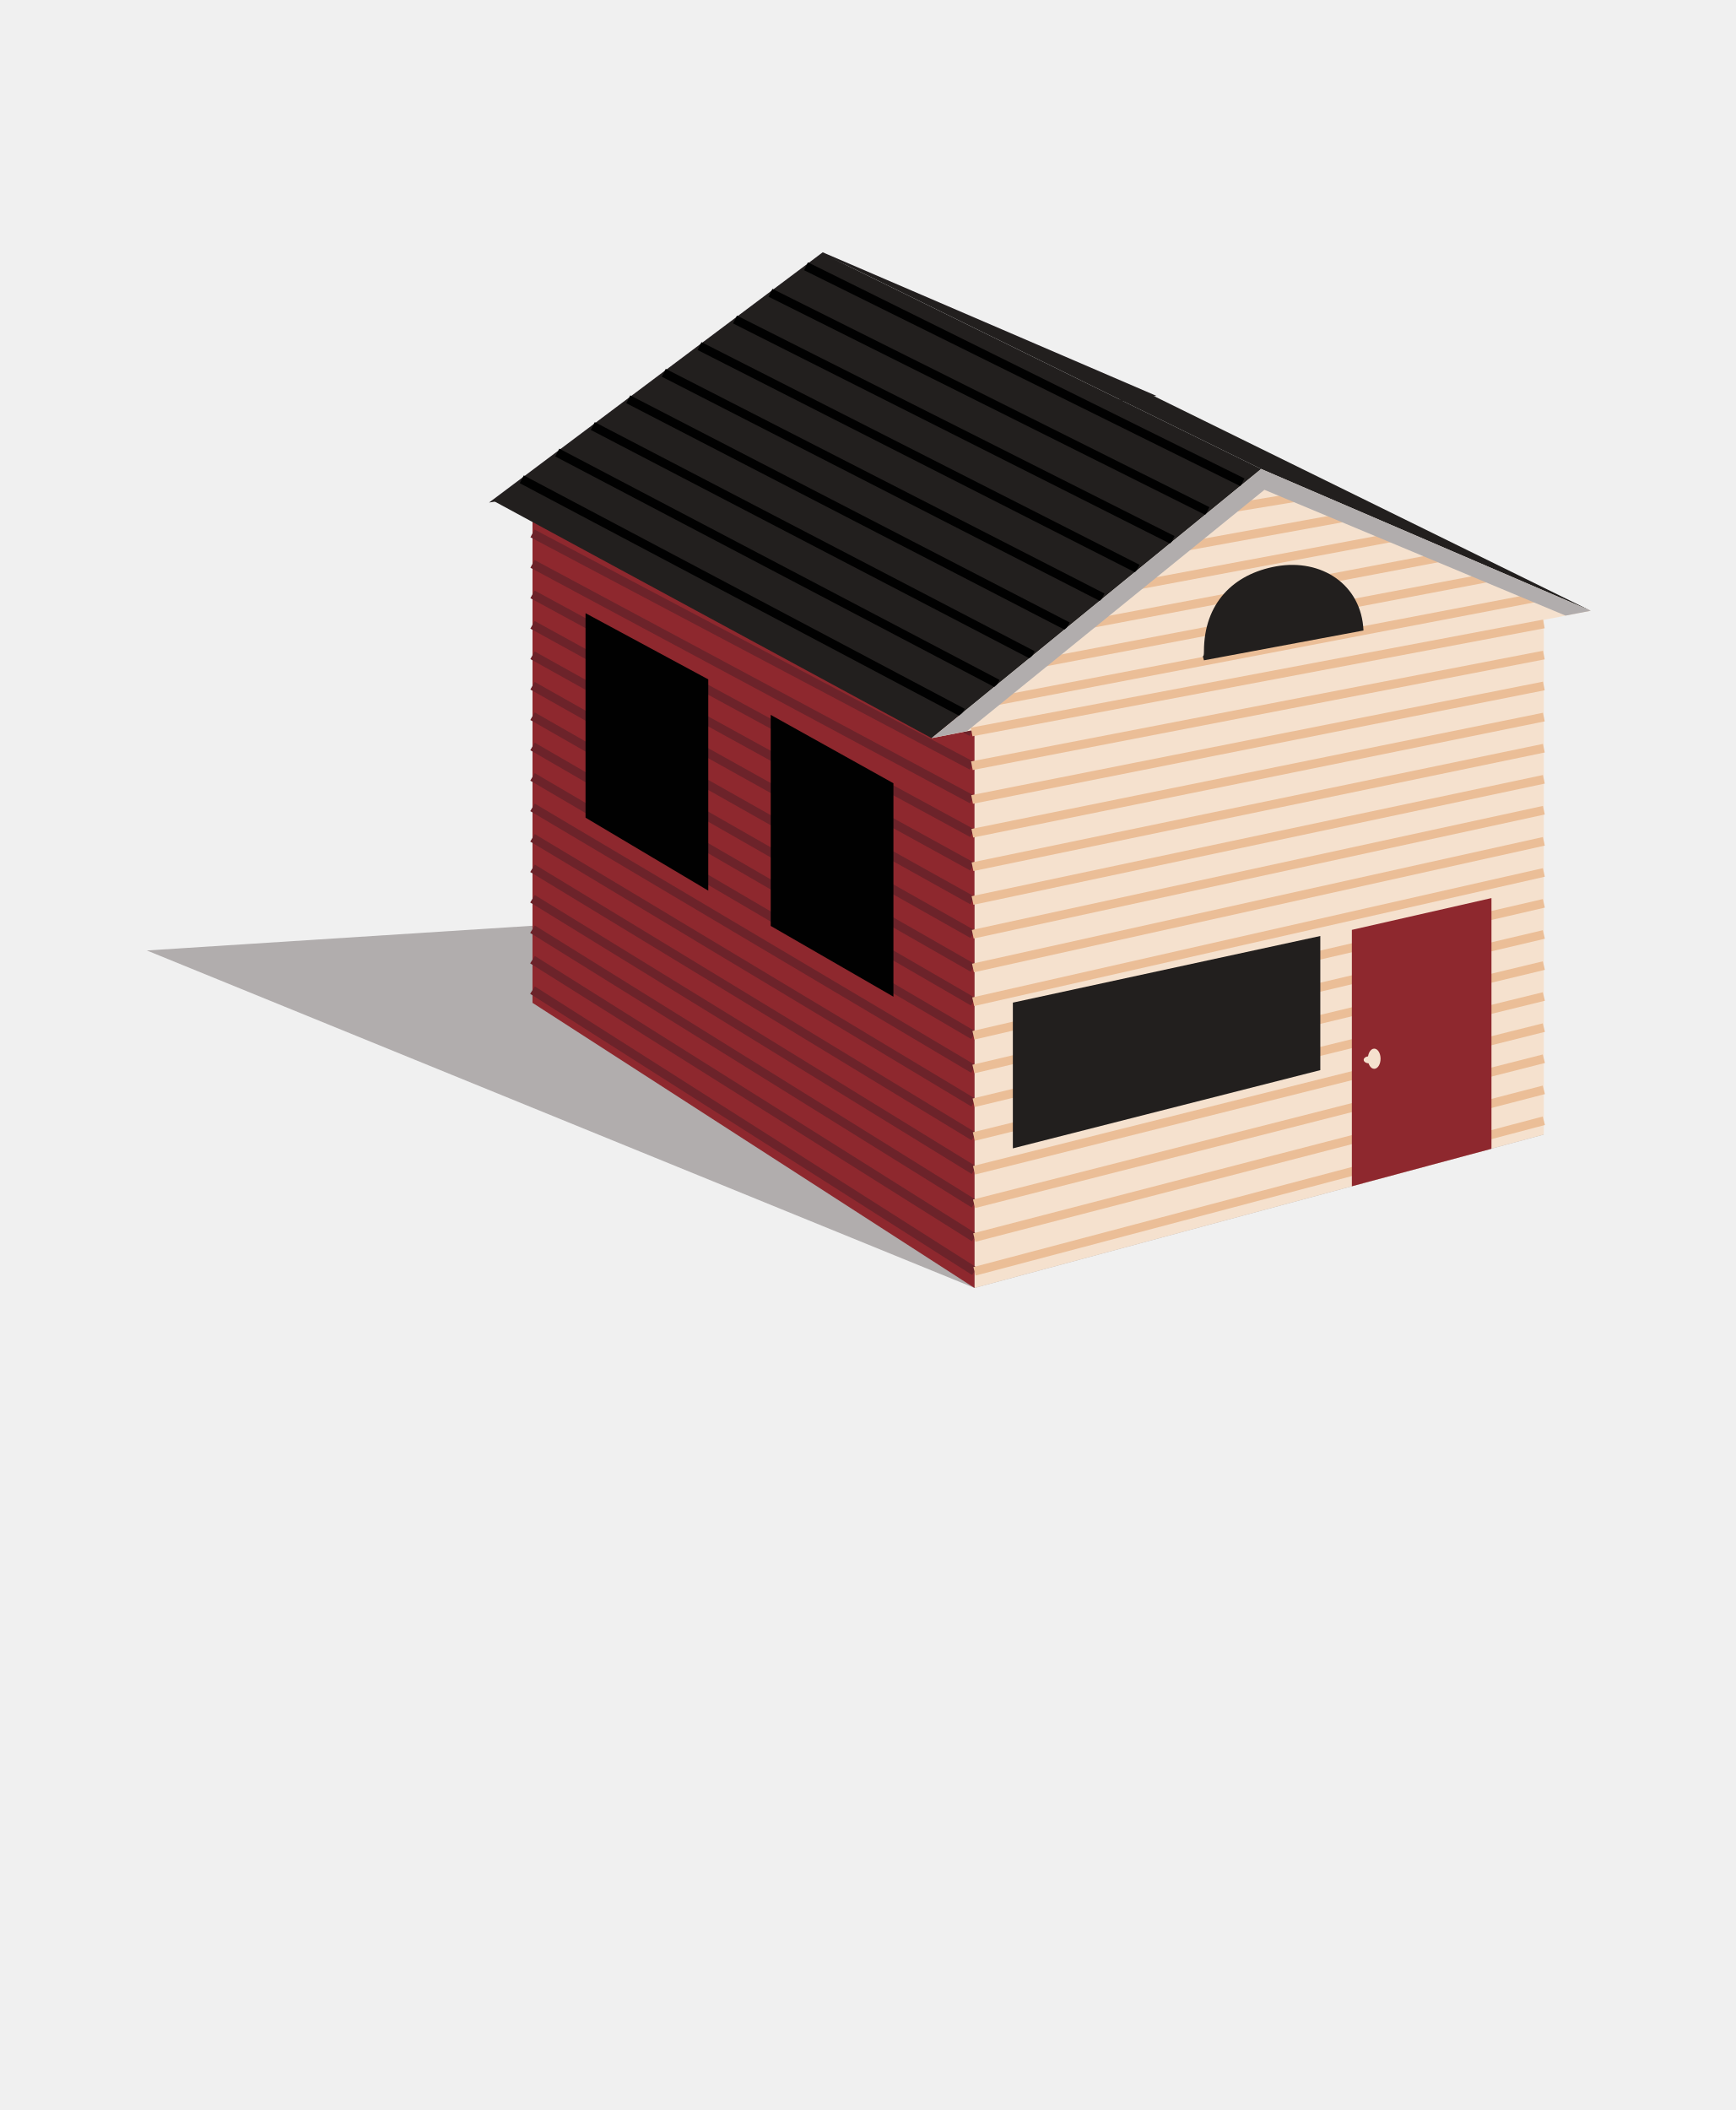
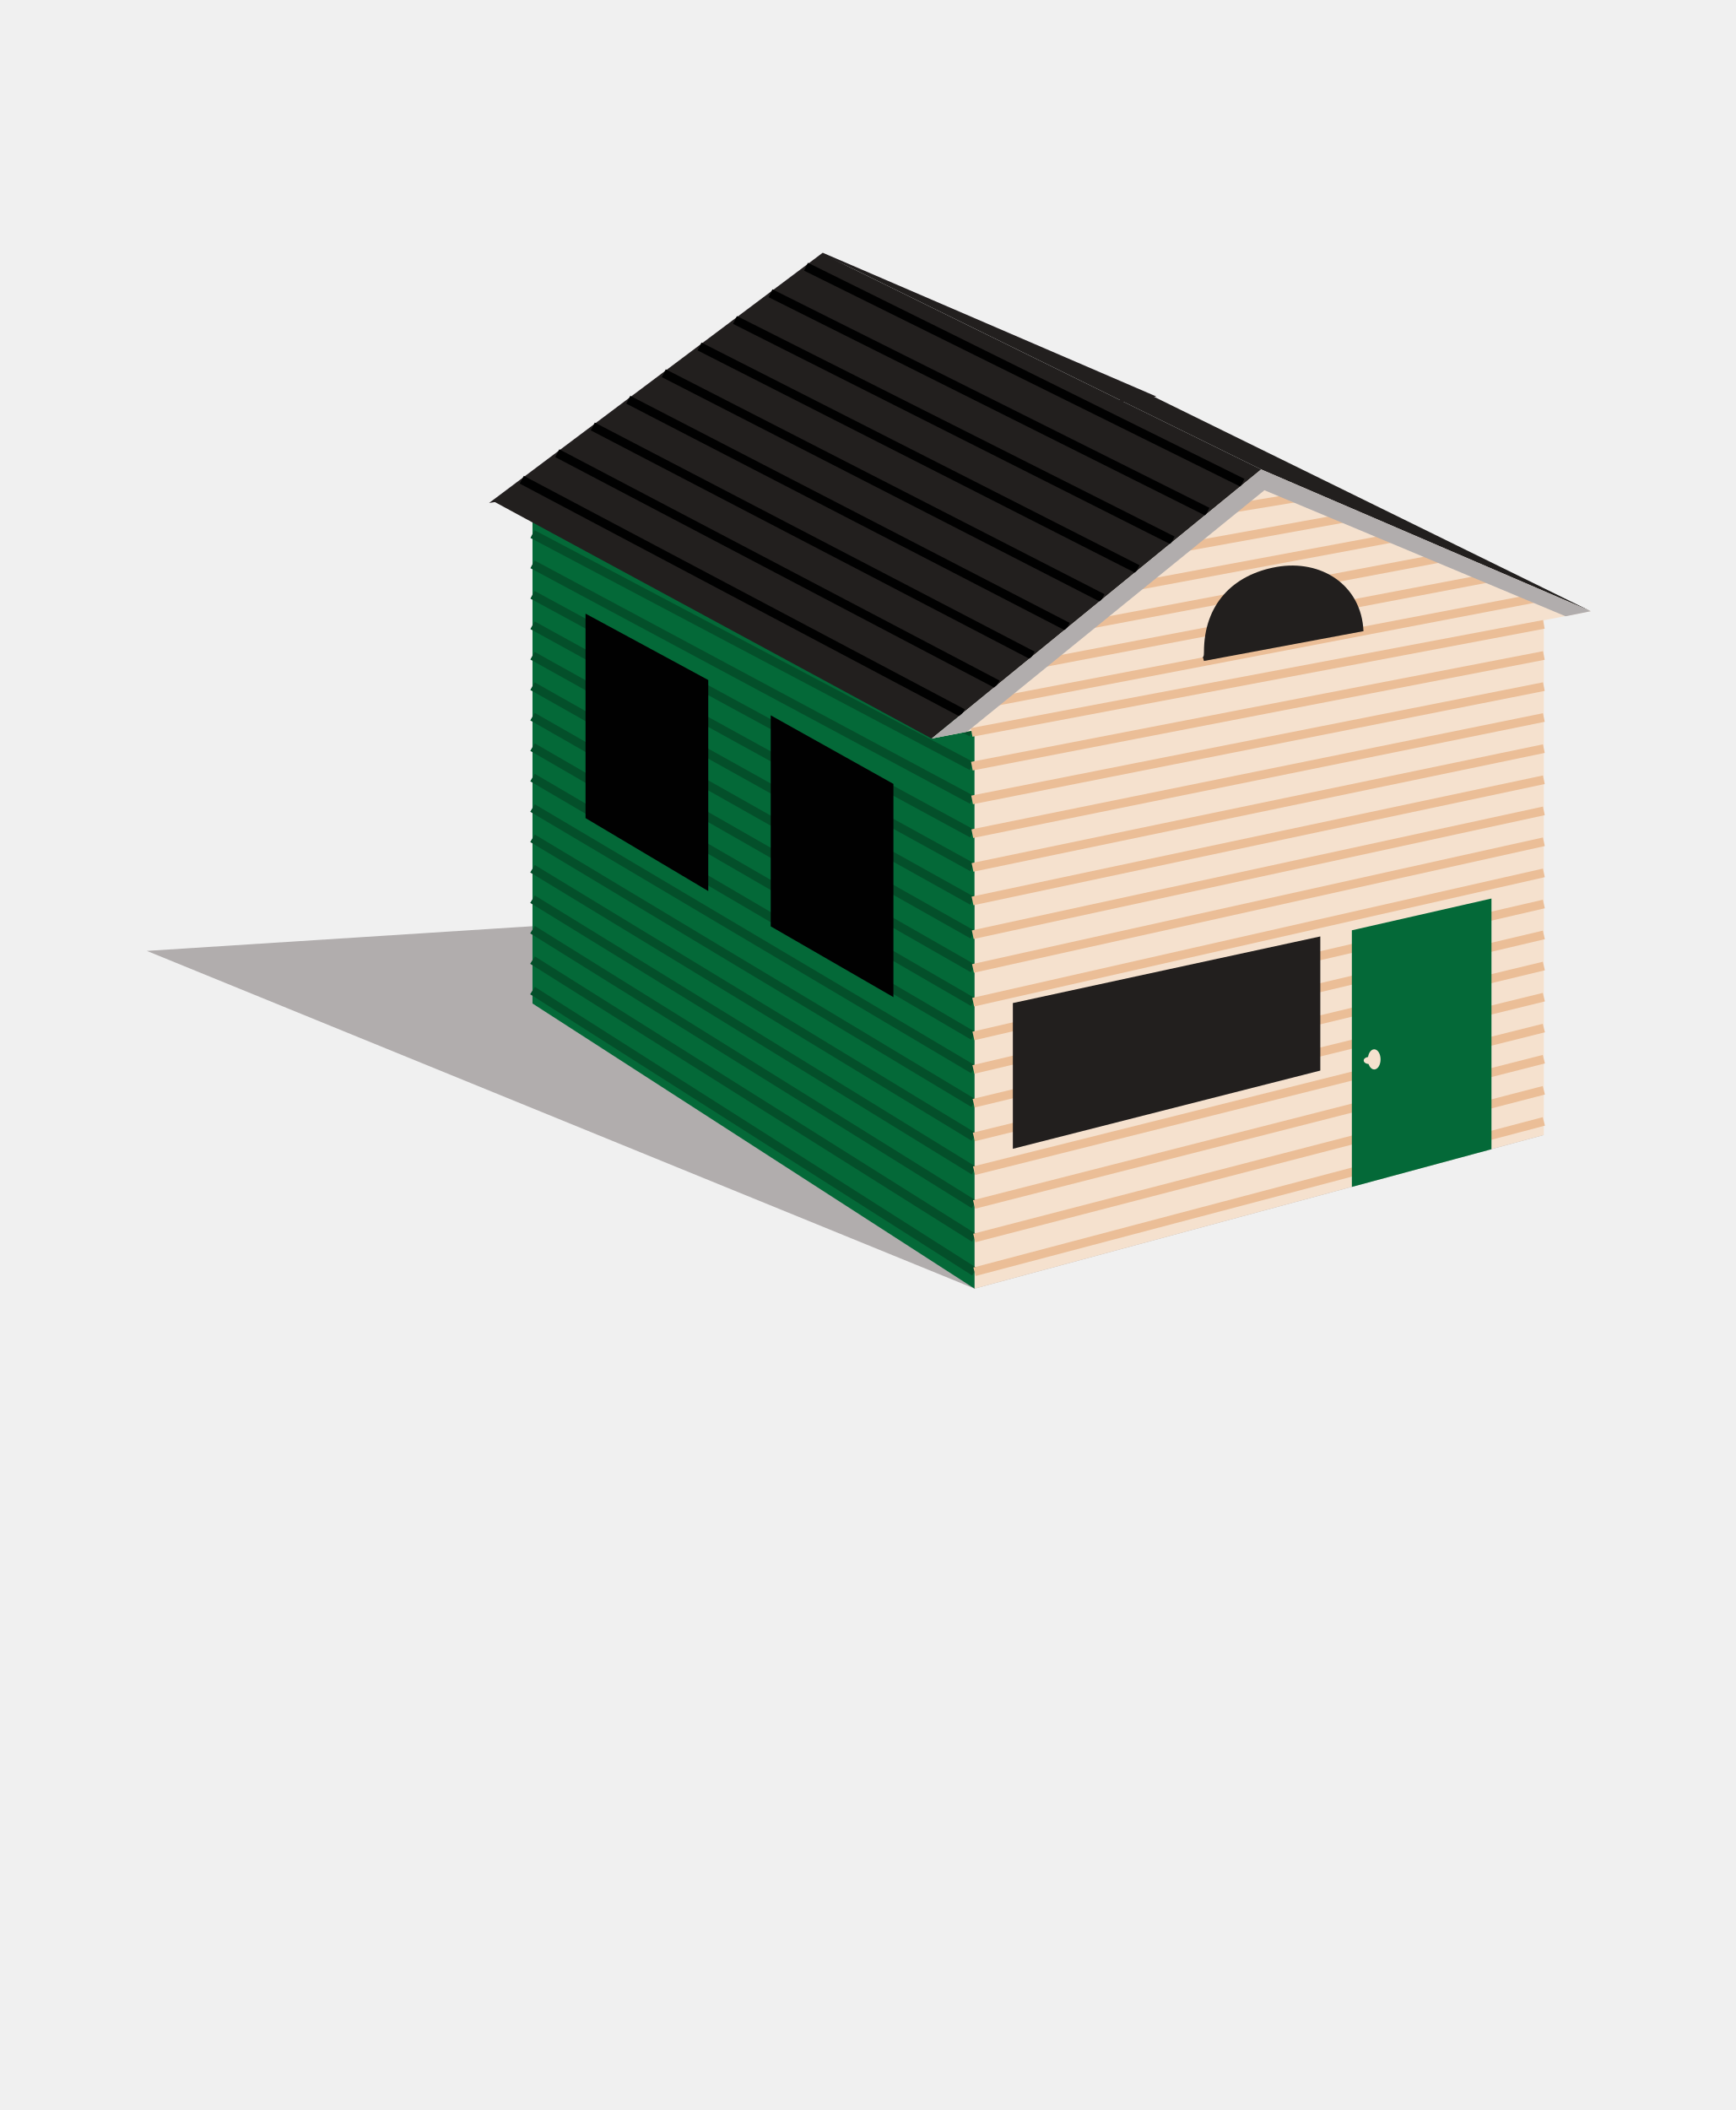
<svg xmlns="http://www.w3.org/2000/svg" version="1.1" id="Layer_1" x="0px" y="0px" viewBox="0 0 792 962.8" enable-background="new 0 0 792 962.8" xml:space="preserve">
-   <polygon fill="#B1ADAD" points="444.7,587.7 67,433.7 493,406.4 704.5,517.7 " />
-   <polygon fill="#F5E1CE" points="704.5,517.7 444.7,587.7 444.7,329.6 704.5,279.6 " />
-   <polygon fill="#8E282E" points="243,457.6 444.7,587.7 444.7,329.6 243,229.5 " />
+   <polygon fill="#B1ADAD" points="444.7,588 67,433.9 493,406.6 704.5,517.9 " />
+   <polygon fill="#F5E1CE" points="704.5,517.9 444.7,588 444.7,329.8 704.5,279.8 " />
+   <polygon fill="#046938" points="243,457.9 444.7,588 444.7,329.8 243,229.8 " />
  <g>
-     <line fill="none" stroke="#6C232A" stroke-width="4" stroke-miterlimit="10" x1="444.7" y1="580.1" x2="243" y2="451.8" />
-     <line fill="none" stroke="#6C232A" stroke-width="4" stroke-miterlimit="10" x1="444.6" y1="564.7" x2="243" y2="437.9" />
-     <line fill="none" stroke="#6C232A" stroke-width="4" stroke-miterlimit="10" x1="444.5" y1="549.3" x2="243" y2="424" />
-     <line fill="none" stroke="#6C232A" stroke-width="4" stroke-miterlimit="10" x1="444.5" y1="534" x2="243" y2="410.1" />
-     <line fill="none" stroke="#6C232A" stroke-width="4" stroke-miterlimit="10" x1="444.4" y1="518.6" x2="243" y2="396.2" />
-     <line fill="none" stroke="#6C232A" stroke-width="4" stroke-miterlimit="10" x1="444.3" y1="503.2" x2="243" y2="382.3" />
-     <line fill="none" stroke="#6C232A" stroke-width="4" stroke-miterlimit="10" x1="444.2" y1="487.8" x2="243" y2="368.4" />
-     <line fill="none" stroke="#6C232A" stroke-width="4" stroke-miterlimit="10" x1="444.2" y1="472.4" x2="243" y2="354.5" />
-     <line fill="none" stroke="#6C232A" stroke-width="4" stroke-miterlimit="10" x1="444.1" y1="457.1" x2="243" y2="340.6" />
-     <line fill="none" stroke="#6C232A" stroke-width="4" stroke-miterlimit="10" x1="444" y1="441.7" x2="243" y2="326.8" />
-     <line fill="none" stroke="#6C232A" stroke-width="4" stroke-miterlimit="10" x1="443.9" y1="426.3" x2="243" y2="312.9" />
-     <line fill="none" stroke="#6C232A" stroke-width="4" stroke-miterlimit="10" x1="443.8" y1="410.9" x2="243" y2="299" />
-     <line fill="none" stroke="#6C232A" stroke-width="4" stroke-miterlimit="10" x1="443.8" y1="395.5" x2="243" y2="285.1" />
-     <line fill="none" stroke="#6C232A" stroke-width="4" stroke-miterlimit="10" x1="443.7" y1="380.2" x2="243" y2="271.2" />
-     <line fill="none" stroke="#6C232A" stroke-width="4" stroke-miterlimit="10" x1="443.6" y1="364.8" x2="243" y2="257.3" />
-     <line fill="none" stroke="#6C232A" stroke-width="4" stroke-miterlimit="10" x1="443.5" y1="349.4" x2="243" y2="243.4" />
-     <line fill="none" stroke="#6C232A" stroke-width="4" stroke-miterlimit="10" x1="443.4" y1="334" x2="243" y2="229.5" />
+     <line fill="none" stroke="#044F2A" stroke-width="4" stroke-miterlimit="10" x1="444.7" y1="580.3" x2="243" y2="452" />
+     <line fill="none" stroke="#044F2A" stroke-width="4" stroke-miterlimit="10" x1="444.6" y1="564.9" x2="243" y2="438.1" />
+     <line fill="none" stroke="#044F2A" stroke-width="4" stroke-miterlimit="10" x1="444.5" y1="549.6" x2="243" y2="424.2" />
+     <line fill="none" stroke="#044F2A" stroke-width="4" stroke-miterlimit="10" x1="444.5" y1="534.2" x2="243" y2="410.3" />
+     <line fill="none" stroke="#044F2A" stroke-width="4" stroke-miterlimit="10" x1="444.4" y1="518.8" x2="243" y2="396.4" />
+     <line fill="none" stroke="#044F2A" stroke-width="4" stroke-miterlimit="10" x1="444.3" y1="503.4" x2="243" y2="382.5" />
+     <line fill="none" stroke="#044F2A" stroke-width="4" stroke-miterlimit="10" x1="444.2" y1="488" x2="243" y2="368.7" />
+     <line fill="none" stroke="#044F2A" stroke-width="4" stroke-miterlimit="10" x1="444.2" y1="472.7" x2="243" y2="354.8" />
+     <line fill="none" stroke="#044F2A" stroke-width="4" stroke-miterlimit="10" x1="444.1" y1="457.3" x2="243" y2="340.9" />
+     <line fill="none" stroke="#044F2A" stroke-width="4" stroke-miterlimit="10" x1="444" y1="441.9" x2="243" y2="327" />
+     <line fill="none" stroke="#044F2A" stroke-width="4" stroke-miterlimit="10" x1="443.9" y1="426.5" x2="243" y2="313.1" />
+     <line fill="none" stroke="#044F2A" stroke-width="4" stroke-miterlimit="10" x1="443.8" y1="411.1" x2="243" y2="299.2" />
+     <line fill="none" stroke="#044F2A" stroke-width="4" stroke-miterlimit="10" x1="443.8" y1="395.8" x2="243" y2="285.3" />
+     <line fill="none" stroke="#044F2A" stroke-width="4" stroke-miterlimit="10" x1="443.7" y1="380.4" x2="243" y2="271.4" />
+     <line fill="none" stroke="#044F2A" stroke-width="4" stroke-miterlimit="10" x1="443.6" y1="365" x2="243" y2="257.5" />
+     <line fill="none" stroke="#044F2A" stroke-width="4" stroke-miterlimit="10" x1="443.5" y1="349.6" x2="243" y2="243.7" />
+     <line fill="none" stroke="#044F2A" stroke-width="4" stroke-miterlimit="10" x1="443.4" y1="334.2" x2="243" y2="229.8" />
  </g>
-   <polygon fill="#F5E1CE" points="425.1,336.8 575.5,214 725.9,278.7 " />
-   <polygon fill="#FFFFFF" stroke="#231F20" stroke-miterlimit="10" points="225.1,228.5 375.5,115.7 525.9,180.4 " />
-   <polygon fill="#221F1E" points="375.5,115.7 575.5,214 425.1,336.8 225.1,228.5 " />
-   <polygon fill="#221F1E" points="525.9,180.4 725.9,278.7 575.5,214 375.5,115.7 " />
+   <polygon fill="#F5E1CE" points="425.1,337 575.5,214.2 725.9,278.9 " />
+   <polygon fill="#FFFFFF" stroke="#231F20" stroke-miterlimit="10" points="225.1,228.7 375.5,115.9 525.9,180.7 " />
+   <polygon fill="#221F1E" points="375.5,115.9 575.5,214.2 425.1,337 225.1,228.7 " />
+   <polygon fill="#221F1E" points="525.9,180.7 725.9,278.9 575.5,214.2 375.5,115.9 " />
  <g>
-     <line fill="none" stroke="#EBBE97" stroke-width="4" stroke-miterlimit="10" x1="444.7" y1="580.1" x2="704.5" y2="511.4" />
-     <line fill="none" stroke="#EBBE97" stroke-width="4" stroke-miterlimit="10" x1="444.6" y1="564.7" x2="704.5" y2="497.3" />
-     <line fill="none" stroke="#EBBE97" stroke-width="4" stroke-miterlimit="10" x1="444.5" y1="549.3" x2="704.5" y2="483.1" />
-     <line fill="none" stroke="#EBBE97" stroke-width="4" stroke-miterlimit="10" x1="444.5" y1="534" x2="704.5" y2="468.9" />
-     <line fill="none" stroke="#EBBE97" stroke-width="4" stroke-miterlimit="10" x1="444.4" y1="518.6" x2="704.5" y2="454.7" />
-     <line fill="none" stroke="#EBBE97" stroke-width="4" stroke-miterlimit="10" x1="444.3" y1="503.2" x2="704.5" y2="440.6" />
-     <line fill="none" stroke="#EBBE97" stroke-width="4" stroke-miterlimit="10" x1="444.2" y1="487.8" x2="704.5" y2="426.4" />
-     <line fill="none" stroke="#EBBE97" stroke-width="4" stroke-miterlimit="10" x1="444.2" y1="472.4" x2="704.5" y2="412.2" />
-     <line fill="none" stroke="#EBBE97" stroke-width="4" stroke-miterlimit="10" x1="444.1" y1="457.1" x2="704.5" y2="398.1" />
-     <line fill="none" stroke="#EBBE97" stroke-width="4" stroke-miterlimit="10" x1="444" y1="441.7" x2="704.5" y2="383.9" />
-     <line fill="none" stroke="#EBBE97" stroke-width="4" stroke-miterlimit="10" x1="443.9" y1="426.3" x2="704.5" y2="369.7" />
-     <line fill="none" stroke="#EBBE97" stroke-width="4" stroke-miterlimit="10" x1="443.8" y1="410.9" x2="704.5" y2="355.6" />
-     <line fill="none" stroke="#EBBE97" stroke-width="4" stroke-miterlimit="10" x1="443.8" y1="395.5" x2="704.5" y2="341.4" />
-     <line fill="none" stroke="#EBBE97" stroke-width="4" stroke-miterlimit="10" x1="443.7" y1="380.2" x2="704.5" y2="327.2" />
-     <line fill="none" stroke="#EBBE97" stroke-width="4" stroke-miterlimit="10" x1="443.6" y1="364.8" x2="704.5" y2="313" />
-     <line fill="none" stroke="#EBBE97" stroke-width="4" stroke-miterlimit="10" x1="443.5" y1="349.4" x2="704.5" y2="298.9" />
-     <line fill="none" stroke="#EBBE97" stroke-width="4" stroke-miterlimit="10" x1="443.4" y1="334" x2="704.5" y2="284.7" />
+     <line fill="none" stroke="#EBBE97" stroke-width="4" stroke-miterlimit="10" x1="444.7" y1="580.3" x2="704.5" y2="511.7" />
+     <line fill="none" stroke="#EBBE97" stroke-width="4" stroke-miterlimit="10" x1="444.6" y1="564.9" x2="704.5" y2="497.5" />
+     <line fill="none" stroke="#EBBE97" stroke-width="4" stroke-miterlimit="10" x1="444.5" y1="549.6" x2="704.5" y2="483.3" />
+     <line fill="none" stroke="#EBBE97" stroke-width="4" stroke-miterlimit="10" x1="444.5" y1="534.2" x2="704.5" y2="469.1" />
+     <line fill="none" stroke="#EBBE97" stroke-width="4" stroke-miterlimit="10" x1="444.4" y1="518.8" x2="704.5" y2="455" />
+     <line fill="none" stroke="#EBBE97" stroke-width="4" stroke-miterlimit="10" x1="444.3" y1="503.4" x2="704.5" y2="440.8" />
+     <line fill="none" stroke="#EBBE97" stroke-width="4" stroke-miterlimit="10" x1="444.2" y1="488" x2="704.5" y2="426.6" />
+     <line fill="none" stroke="#EBBE97" stroke-width="4" stroke-miterlimit="10" x1="444.2" y1="472.7" x2="704.5" y2="412.5" />
+     <line fill="none" stroke="#EBBE97" stroke-width="4" stroke-miterlimit="10" x1="444.1" y1="457.3" x2="704.5" y2="398.3" />
+     <line fill="none" stroke="#EBBE97" stroke-width="4" stroke-miterlimit="10" x1="444" y1="441.9" x2="704.5" y2="384.1" />
+     <line fill="none" stroke="#EBBE97" stroke-width="4" stroke-miterlimit="10" x1="443.9" y1="426.5" x2="704.5" y2="370" />
+     <line fill="none" stroke="#EBBE97" stroke-width="4" stroke-miterlimit="10" x1="443.8" y1="411.1" x2="704.5" y2="355.8" />
+     <line fill="none" stroke="#EBBE97" stroke-width="4" stroke-miterlimit="10" x1="443.8" y1="395.8" x2="704.5" y2="341.6" />
+     <line fill="none" stroke="#EBBE97" stroke-width="4" stroke-miterlimit="10" x1="443.7" y1="380.4" x2="704.5" y2="327.4" />
+     <line fill="none" stroke="#EBBE97" stroke-width="4" stroke-miterlimit="10" x1="443.6" y1="365" x2="704.5" y2="313.3" />
+     <line fill="none" stroke="#EBBE97" stroke-width="4" stroke-miterlimit="10" x1="443.5" y1="349.6" x2="704.5" y2="299.1" />
+     <line fill="none" stroke="#EBBE97" stroke-width="4" stroke-miterlimit="10" x1="443.4" y1="334.2" x2="704.5" y2="284.9" />
  </g>
  <g>
-     <line fill="none" stroke="#EBBE97" stroke-width="4" stroke-miterlimit="10" x1="448" y1="321.1" x2="700.3" y2="272.8" />
-     <line fill="none" stroke="#EBBE97" stroke-width="4" stroke-miterlimit="10" x1="471" y1="303.2" x2="679.5" y2="263.5" />
-     <line fill="none" stroke="#EBBE97" stroke-width="4" stroke-miterlimit="10" x1="494" y1="285.3" x2="658.6" y2="254.1" />
-     <line fill="none" stroke="#EBBE97" stroke-width="4" stroke-miterlimit="10" x1="517.1" y1="267.4" x2="637.7" y2="244.8" />
-     <line fill="none" stroke="#EBBE97" stroke-width="4" stroke-miterlimit="10" x1="540.1" y1="249.5" x2="616.9" y2="235.5" />
-     <line fill="none" stroke="#EBBE97" stroke-width="4" stroke-miterlimit="10" x1="563.1" y1="231.6" x2="596" y2="226.2" />
+     <line fill="none" stroke="#EBBE97" stroke-width="4" stroke-miterlimit="10" x1="448" y1="321.3" x2="700.3" y2="273" />
+     <line fill="none" stroke="#EBBE97" stroke-width="4" stroke-miterlimit="10" x1="471" y1="303.4" x2="679.5" y2="263.7" />
+     <line fill="none" stroke="#EBBE97" stroke-width="4" stroke-miterlimit="10" x1="494" y1="285.5" x2="658.6" y2="254.4" />
+     <line fill="none" stroke="#EBBE97" stroke-width="4" stroke-miterlimit="10" x1="517.1" y1="267.6" x2="637.7" y2="245.1" />
+     <line fill="none" stroke="#EBBE97" stroke-width="4" stroke-miterlimit="10" x1="540.1" y1="249.7" x2="616.9" y2="235.8" />
+     <line fill="none" stroke="#EBBE97" stroke-width="4" stroke-miterlimit="10" x1="563.1" y1="231.8" x2="596" y2="226.4" />
  </g>
-   <polygon fill="#8E282E" points="680.6,524.2 616.9,541.3 616.9,424.3 680.6,409.8 " />
-   <polygon fill="#221F1E" points="602.5,488.3 462.2,524 462.2,457.5 602.5,427.1 " />
+   <polygon fill="#046938" points="680.6,524.4 616.9,541.6 616.9,424.5 680.6,410 " />
+   <polygon fill="#221F1E" points="602.5,488.5 462.2,524.2 462.2,457.7 602.5,427.3 " />
  <g>
-     <line fill="none" stroke="#010101" stroke-width="4" stroke-miterlimit="10" x1="238.1" y1="218.7" x2="439.3" y2="325.2" />
-     <line fill="none" stroke="#010101" stroke-width="4" stroke-miterlimit="10" x1="254.3" y1="206.5" x2="455.2" y2="312" />
-     <line fill="none" stroke="#010101" stroke-width="4" stroke-miterlimit="10" x1="270.5" y1="194.4" x2="471.2" y2="298.9" />
-     <line fill="none" stroke="#010101" stroke-width="4" stroke-miterlimit="10" x1="286.7" y1="182.2" x2="487.2" y2="285.8" />
-     <line fill="none" stroke="#010101" stroke-width="4" stroke-miterlimit="10" x1="302.9" y1="170.1" x2="503.1" y2="272.6" />
-     <line fill="none" stroke="#010101" stroke-width="4" stroke-miterlimit="10" x1="319.2" y1="157.9" x2="519.1" y2="259.5" />
-     <line fill="none" stroke="#010101" stroke-width="4" stroke-miterlimit="10" x1="335.4" y1="145.8" x2="535.1" y2="246.4" />
-     <line fill="none" stroke="#010101" stroke-width="4" stroke-miterlimit="10" x1="351.6" y1="133.6" x2="551" y2="233.2" />
-     <line fill="none" stroke="#010101" stroke-width="4" stroke-miterlimit="10" x1="367.8" y1="121.5" x2="567" y2="220.1" />
+     <line fill="none" stroke="#010101" stroke-width="4" stroke-miterlimit="10" x1="238.1" y1="218.9" x2="439.3" y2="325.4" />
+     <line fill="none" stroke="#010101" stroke-width="4" stroke-miterlimit="10" x1="254.3" y1="206.8" x2="455.2" y2="312.3" />
+     <line fill="none" stroke="#010101" stroke-width="4" stroke-miterlimit="10" x1="270.5" y1="194.6" x2="471.2" y2="299.1" />
+     <line fill="none" stroke="#010101" stroke-width="4" stroke-miterlimit="10" x1="286.7" y1="182.4" x2="487.2" y2="286" />
+     <line fill="none" stroke="#010101" stroke-width="4" stroke-miterlimit="10" x1="302.9" y1="170.3" x2="503.1" y2="272.9" />
+     <line fill="none" stroke="#010101" stroke-width="4" stroke-miterlimit="10" x1="319.2" y1="158.1" x2="519.1" y2="259.7" />
+     <line fill="none" stroke="#010101" stroke-width="4" stroke-miterlimit="10" x1="335.4" y1="146" x2="535.1" y2="246.6" />
+     <line fill="none" stroke="#010101" stroke-width="4" stroke-miterlimit="10" x1="351.6" y1="133.8" x2="551" y2="233.5" />
+     <line fill="none" stroke="#010101" stroke-width="4" stroke-miterlimit="10" x1="367.8" y1="121.7" x2="567" y2="220.3" />
  </g>
-   <polygon fill="#B1ADAD" points="425.1,336.8 575.5,214 725.9,278.7 714.4,280.9 577,223.5 441.3,333.6 " />
-   <polygon fill="#010101" points="351.7,422.5 407.7,454.8 407.7,357.4 351.7,326.2 " />
-   <polygon fill="#010101" points="267.2,373.1 323.2,406.4 323.2,310 267.2,279.8 " />
-   <ellipse fill="#F5E1CE" cx="627.1" cy="483.1" rx="2.9" ry="4.6" />
-   <ellipse fill="#F5E1CE" cx="624.7" cy="483.6" rx="2.4" ry="1.6" />
-   <path fill="#221F1E" d="M622.2,287.7c-0.9-21-19.2-32.9-39.7-29.3c-19.8,3.5-33.1,17-33.1,38.8c0,4.1-1.1,0.4,0,4.1L622.2,287.7z" />
+   <polygon fill="#B1ADAD" points="425.1,337 575.5,214.2 725.9,278.9 714.4,281.2 577,223.7 441.3,333.9 " />
+   <polygon fill="#010101" points="351.7,422.7 407.7,455 407.7,357.7 351.7,326.4 " />
+   <polygon fill="#010101" points="267.2,373.3 323.2,406.6 323.2,310.3 267.2,280 " />
+   <ellipse fill="#F5E1CE" cx="627.1" cy="483.4" rx="2.9" ry="4.6" />
+   <ellipse fill="#F5E1CE" cx="624.7" cy="483.9" rx="2.4" ry="1.6" />
+   <path fill="#221F1E" d="M622.2,288c-0.9-21-19.2-32.9-39.7-29.3c-19.8,3.5-33.1,17-33.1,38.8c0,4.1-1.1,0.4,0,4.1L622.2,288z" />
</svg>
